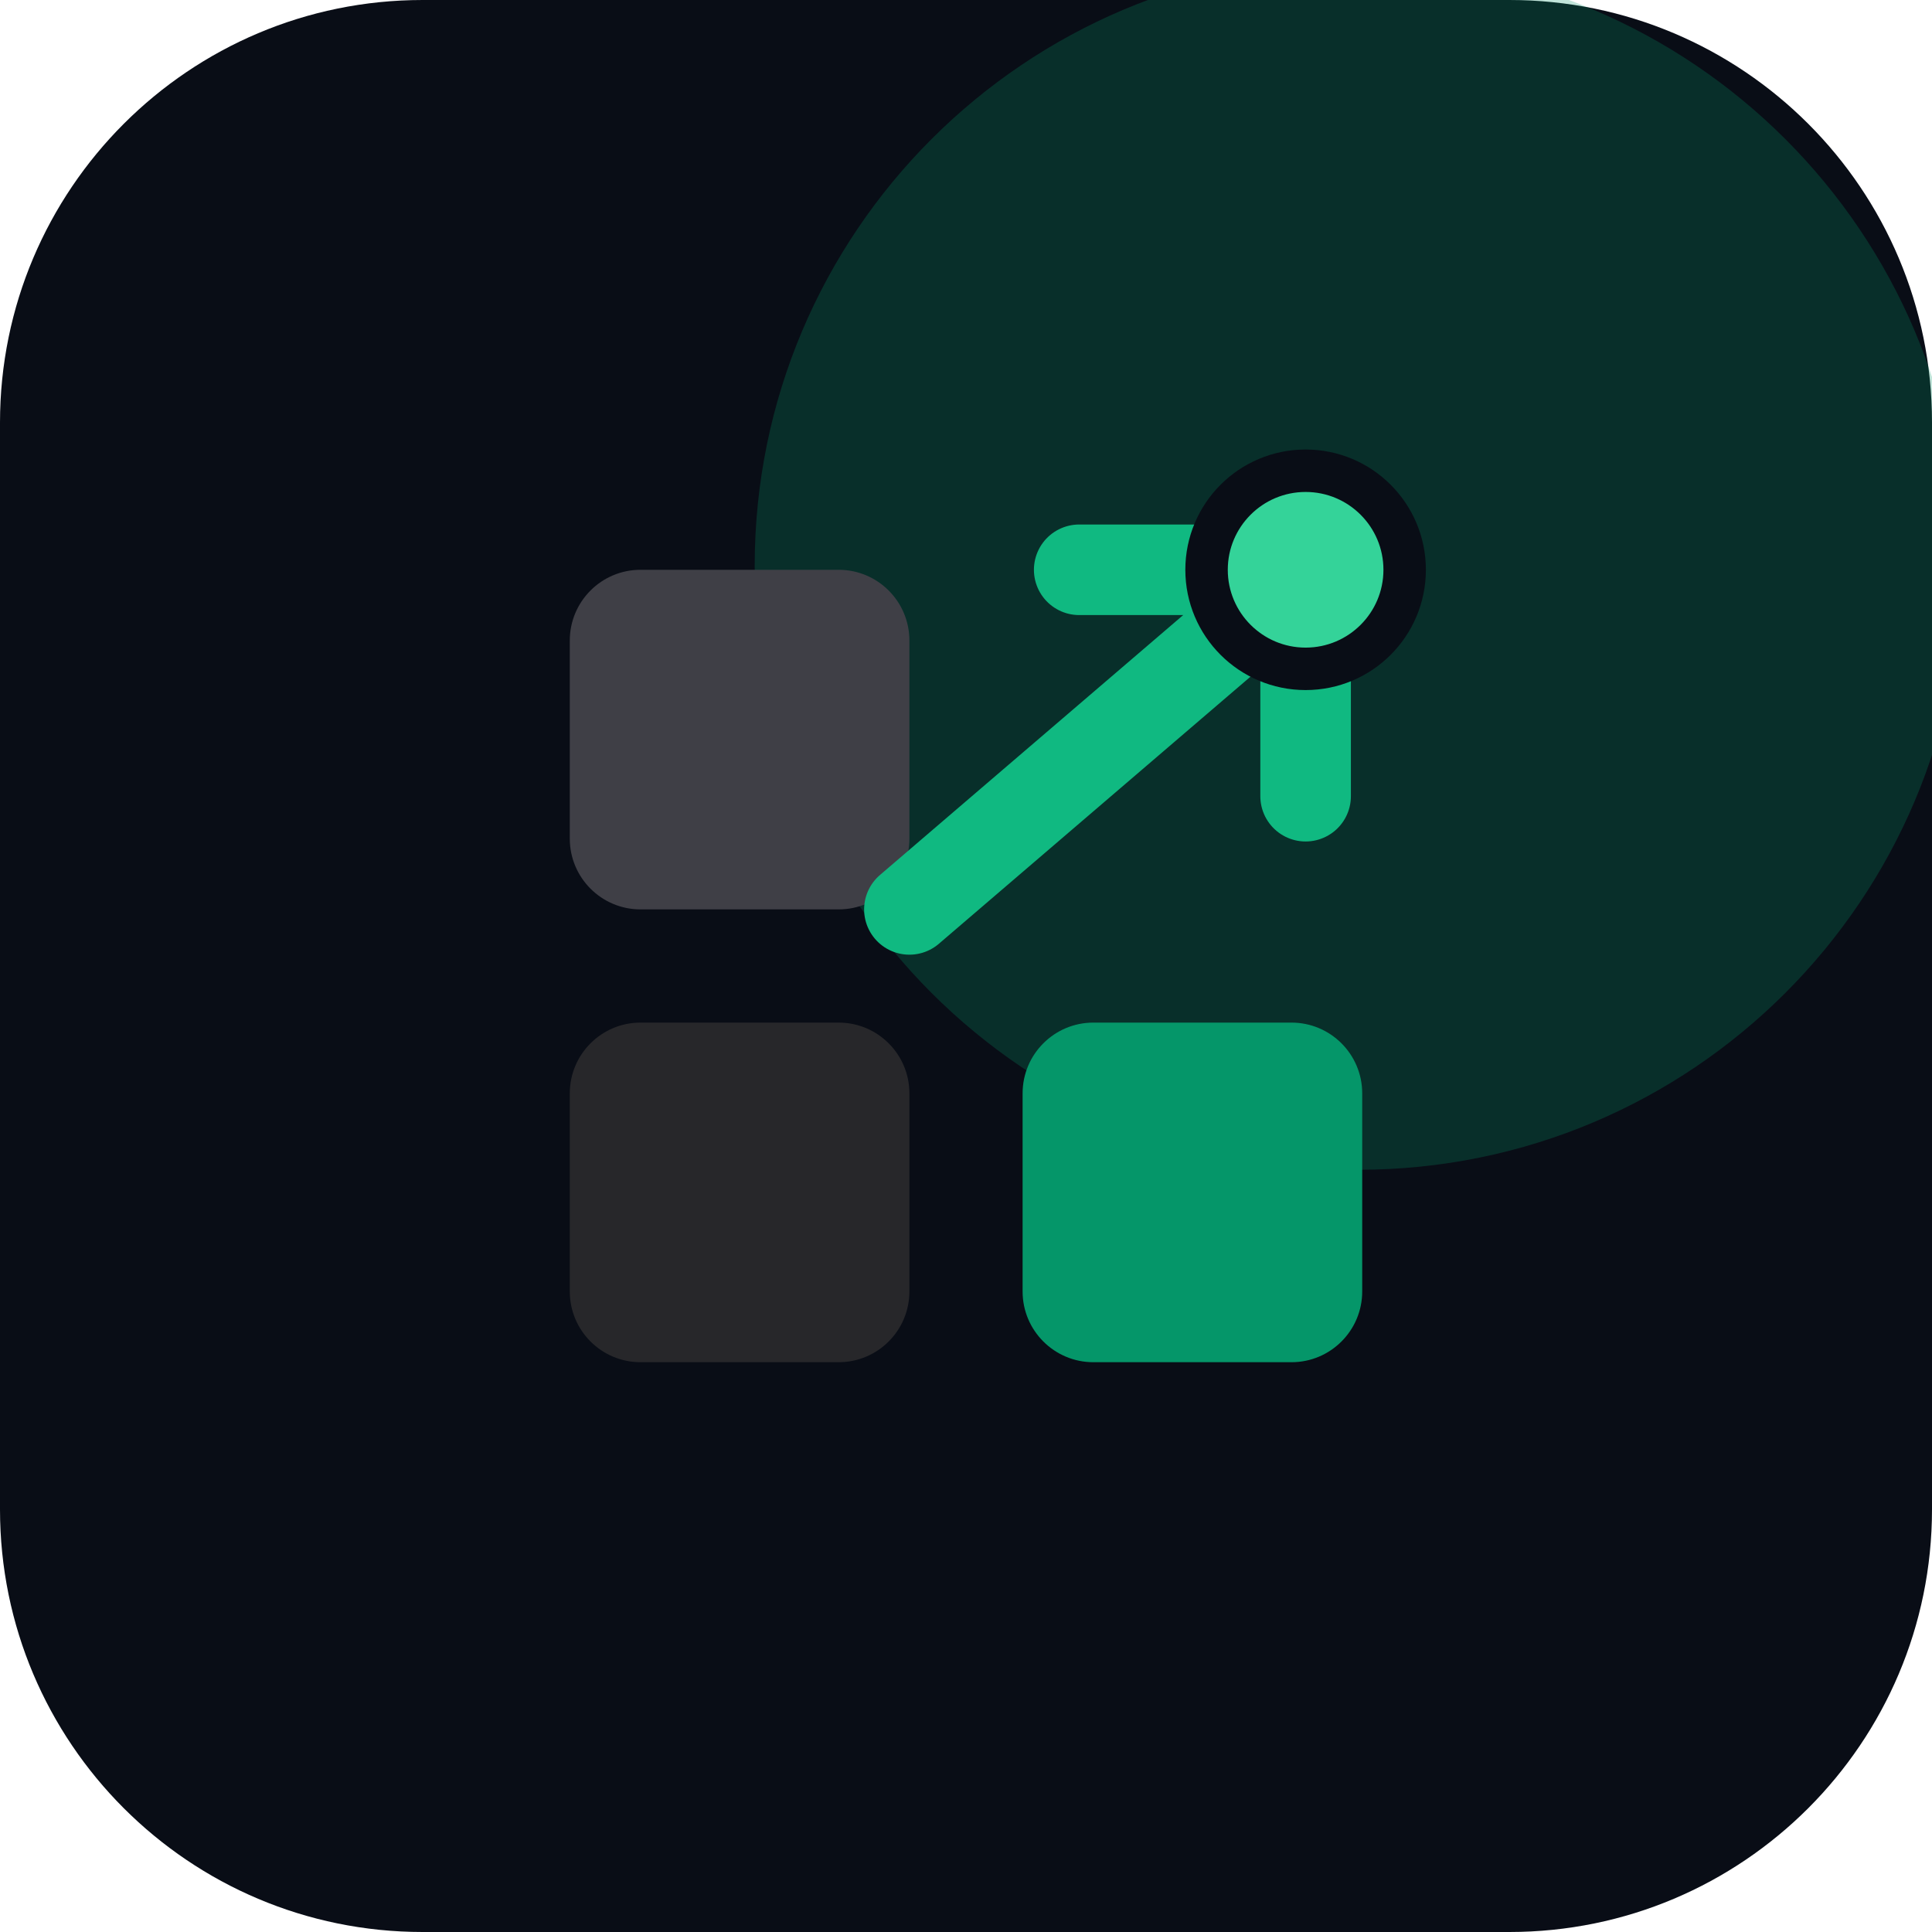
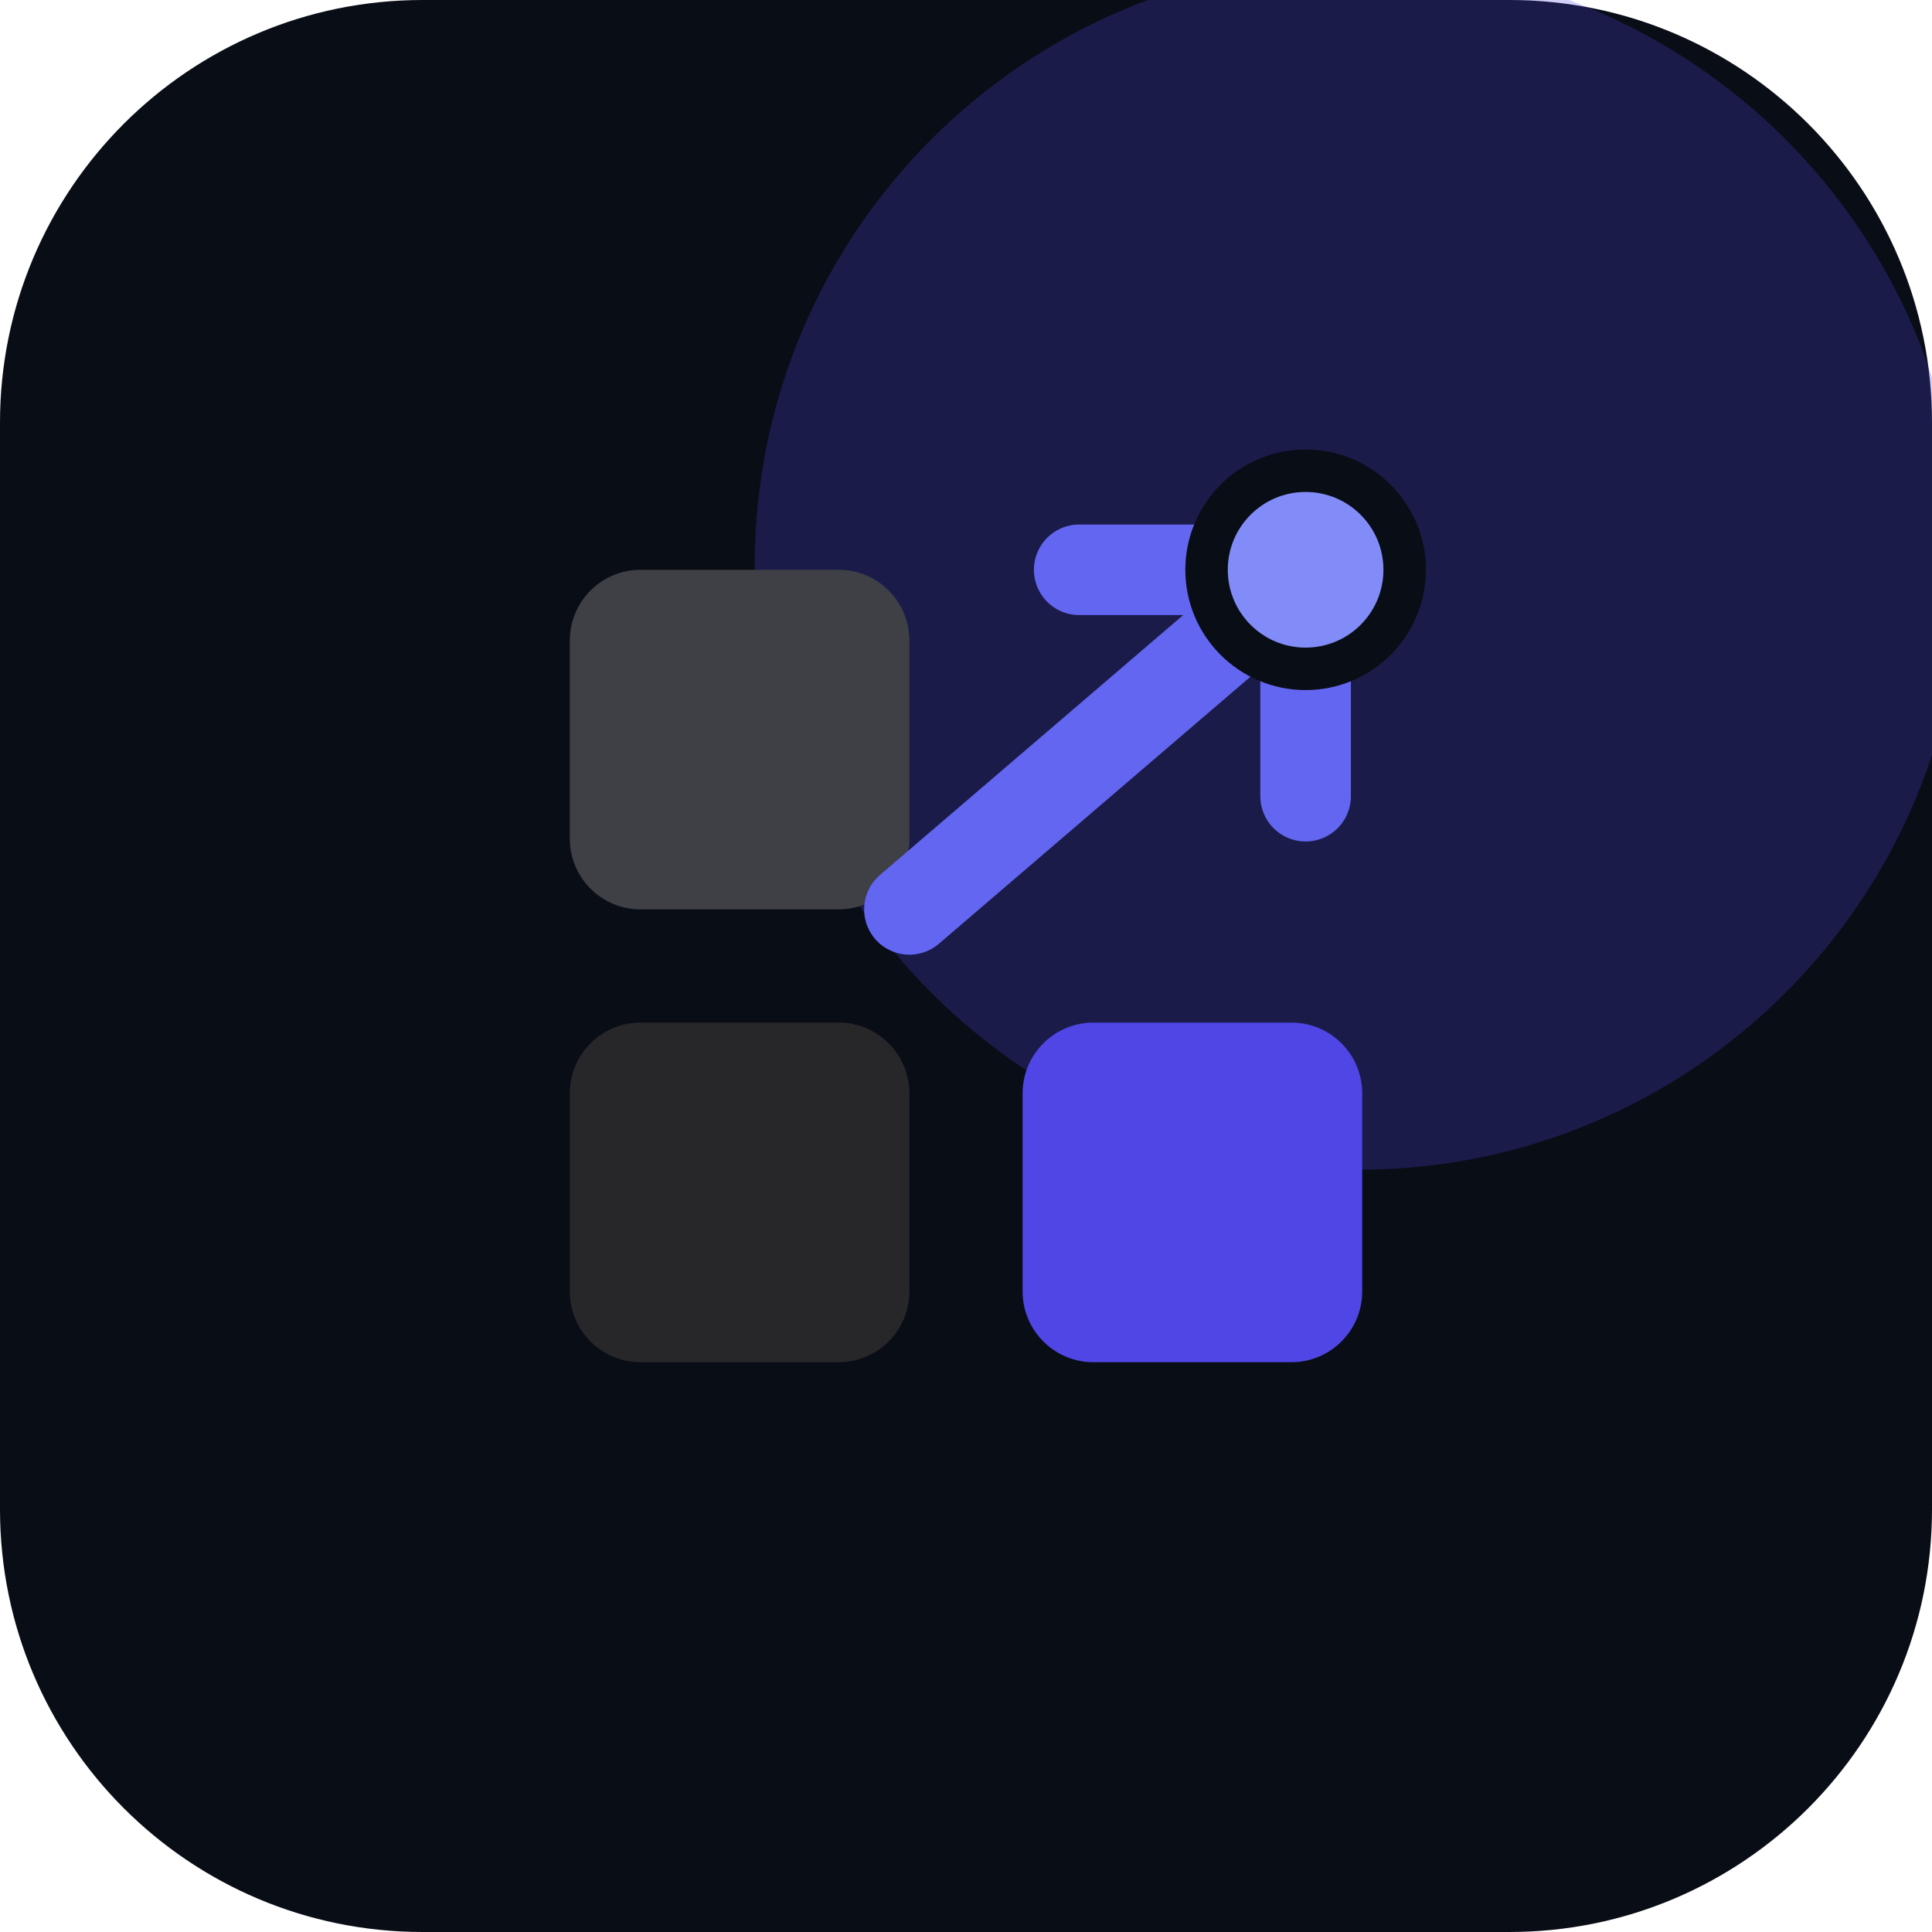
<svg xmlns="http://www.w3.org/2000/svg" width="512" height="512" viewBox="0 0 512 512" fill="none">
  <rect width="512" height="512" rx="112" fill="#090d16" />
-   <circle cx="360" cy="150" r="160" fill="#059669" fill-opacity="0.25" />
+   <circle cx="360" cy="150" r="160" fill="#4f46e5" fill-opacity="0.25" />
  <g transform="translate(106, 106) scale(7.5)">
    <rect x="6" y="22" width="12" height="12" rx="2.5" fill="#27272a" />
-     <rect x="22" y="22" width="12" height="12" rx="2.5" fill="#059669" />
+     <rect x="22" y="22" width="12" height="12" rx="2.5" fill="#4f46e5" />
    <rect x="6" y="6" width="12" height="12" rx="2.5" fill="#3f3f46" />
-     <path d="M18 18L32 6M32 6H24M32 6V14" stroke="#10b981" stroke-width="3.2" stroke-linecap="round" stroke-linejoin="round" />
-     <circle cx="32" cy="6" r="3.5" fill="#34d399" stroke="#090d16" stroke-width="1.5" />
+     <path d="M18 18L32 6M32 6H24M32 6V14" stroke="#6366f1" stroke-width="3.2" stroke-linecap="round" stroke-linejoin="round" />
+     <circle cx="32" cy="6" r="3.5" fill="#818cf8" stroke="#090d16" stroke-width="1.5" />
  </g>
</svg>
